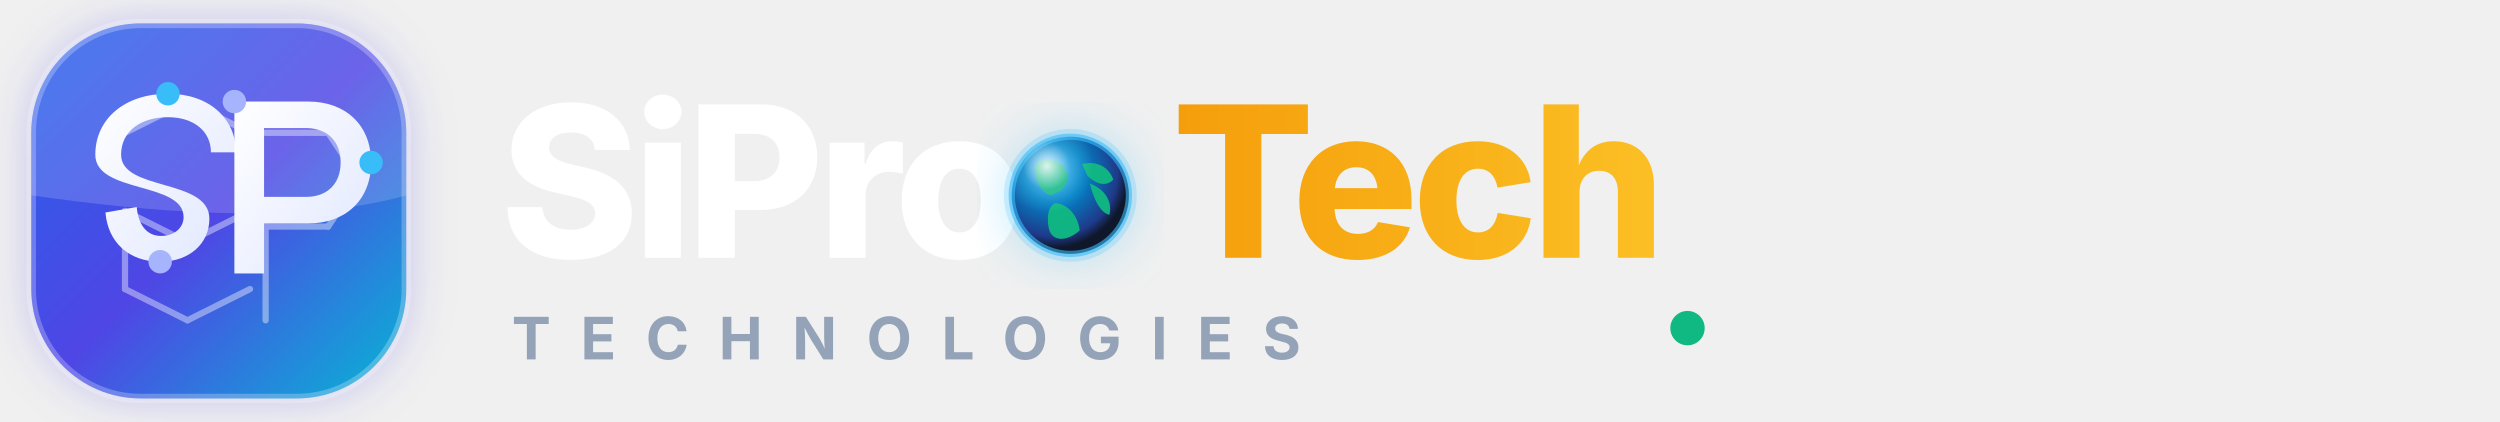
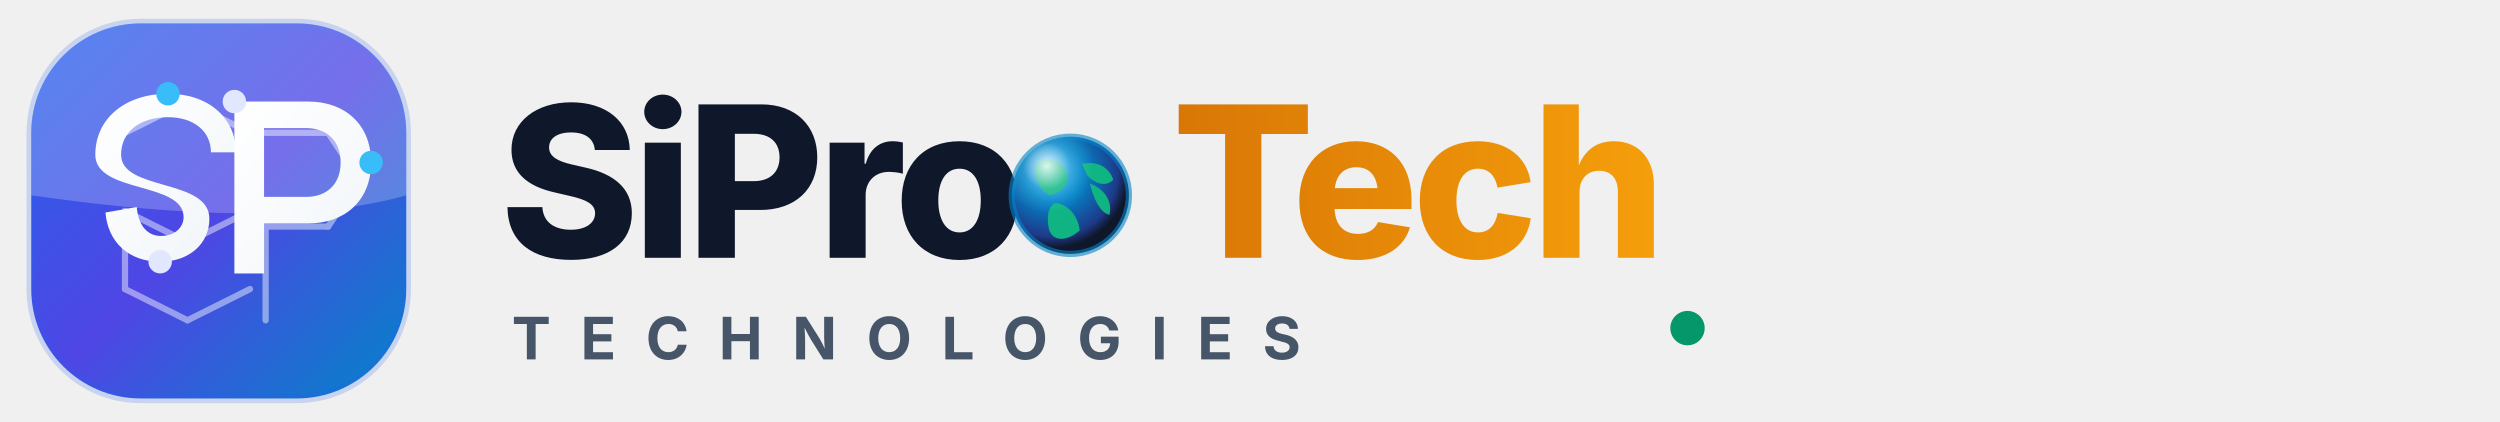
<svg xmlns="http://www.w3.org/2000/svg" viewBox="0 0 320 54" width="100%" height="100%" fill="none">
  <defs>
-     <linearGradient id="logo-emblem-grad" x1="0%" y1="0%" x2="100%" y2="100%">
+     <linearGradient id="logo-emblem-grad-light" x1="0%" y1="0%" x2="100%" y2="100%">
      <stop offset="0%" stop-color="#2563eb" />
      <stop offset="50%" stop-color="#4f46e5" />
-       <stop offset="100%" stop-color="#06b6d4" />
+       <stop offset="100%" stop-color="#0284c7" />
    </linearGradient>
-     <linearGradient id="logo-letter-grad" x1="0%" y1="0%" x2="100%" y2="100%">
+     <linearGradient id="logo-letter-grad-light" x1="0%" y1="0%" x2="100%" y2="100%">
      <stop offset="0%" stop-color="#ffffff" />
-       <stop offset="100%" stop-color="#e0e7ff" />
+       <stop offset="100%" stop-color="#f1f5f9" />
    </linearGradient>
-     <radialGradient id="logo-globe-ocean" cx="35%" cy="30%" r="65%">
+     <radialGradient id="logo-globe-ocean-light" cx="35%" cy="30%" r="65%">
      <stop offset="0%" stop-color="#38bdf8" />
      <stop offset="40%" stop-color="#0284c7" />
      <stop offset="85%" stop-color="#1e3a8a" />
      <stop offset="100%" stop-color="#0f172a" />
    </radialGradient>
-     <radialGradient id="logo-globe-specular" cx="30%" cy="25%" r="40%">
+     <radialGradient id="logo-globe-specular-light" cx="30%" cy="25%" r="40%">
      <stop offset="0%" stop-color="#ffffff" stop-opacity="0.85" />
      <stop offset="50%" stop-color="#ffffff" stop-opacity="0.15" />
      <stop offset="100%" stop-color="#ffffff" stop-opacity="0" />
    </radialGradient>
-     <filter id="logo-glow" x="-20%" y="-20%" width="140%" height="140%">
-       <feGaussianBlur stdDeviation="3" result="blur" />
-       <feComposite in="SourceGraphic" in2="blur" operator="over" />
-     </filter>
-     <linearGradient id="logo-tech-grad" x1="0%" y1="0%" x2="100%" y2="0%">
-       <stop offset="0%" stop-color="#f59e0b" />
-       <stop offset="100%" stop-color="#fbbf24" />
+     <linearGradient id="logo-tech-grad-light" x1="0%" y1="0%" x2="100%" y2="0%">
+       <stop offset="0%" stop-color="#d97706" />
+       <stop offset="100%" stop-color="#f59e0b" />
    </linearGradient>
  </defs>
  <g transform="translate(4, 3)">
-     <rect x="0" y="0" width="48" height="48" rx="14" fill="#4f46e5" opacity="0.3" filter="url(#logo-glow)" />
-     <rect x="0" y="0" width="48" height="48" rx="14" fill="url(#logo-emblem-grad)" stroke="rgba(255,255,255,0.25)" stroke-width="1.2" />
-     <path d="M 0,14 C 0,6.2 6.2,0 14,0 L 34,0 C 41.8,0 48,6.2 48,14 L 48,22 C 34,26 14,24 0,22 Z" fill="#ffffff" opacity="0.16" />
-     <g stroke="#ffffff" stroke-width="0.8" opacity="0.4" stroke-linecap="round">
+     <rect x="0" y="0" width="48" height="48" rx="14" fill="url(#logo-emblem-grad-light)" stroke="rgba(37,99,235,0.2)" stroke-width="1.2" />
+     <path d="M 0,14 C 0,6.2 6.2,0 14,0 L 34,0 C 41.8,0 48,6.2 48,14 L 48,22 C 34,26 14,24 0,22 Z" fill="#ffffff" opacity="0.22" />
+     <g stroke="#ffffff" stroke-width="0.8" opacity="0.45" stroke-linecap="round">
      <line x1="12" y1="14" x2="20" y2="10" />
      <line x1="20" y1="10" x2="28" y2="14" />
      <line x1="28" y1="14" x2="28" y2="24" />
      <line x1="28" y1="24" x2="20" y2="28" />
      <line x1="20" y1="28" x2="12" y2="24" />
      <line x1="12" y1="24" x2="12" y2="34" />
      <line x1="12" y1="34" x2="20" y2="38" />
      <line x1="20" y1="38" x2="28" y2="34" />
      <line x1="30" y1="14" x2="38" y2="14" />
      <line x1="38" y1="14" x2="42" y2="20" />
      <line x1="42" y1="20" x2="38" y2="26" />
      <line x1="38" y1="26" x2="30" y2="26" />
      <line x1="30" y1="26" x2="30" y2="38" />
    </g>
    <g fill="#ffffff" font-family="'Plus Jakarta Sans', 'Inter', -apple-system, sans-serif" font-weight="900">
-       <path d="M 23,16.5 C 23,13.8 20.8,12 17.5,12 C 14,12 11.5,13.8 11.5,16.8 C 11.5,21.5 22.8,19.8 22.8,25 C 22.8,28.2 20.2,30.5 16.5,30.5 C 12.5,30.5 9.8,28 9.5,24.2 L 13.5,23.5 C 13.7,25.8 14.8,27.2 16.6,27.2 C 18.5,27.2 19.5,26 19.5,24.8 C 19.5,20.2 8.2,21.8 8.2,16.8 C 8.2,12.2 12,9 17.5,9 C 22.8,9 26.2,12.2 26.2,16.5 Z" fill="url(#logo-letter-grad)" />
-       <path d="M 26,10 L 35.5,10 C 40,10 43.5,12.8 43.5,17.8 C 43.5,22.8 40,25.6 35.5,25.6 L 29.8,25.6 L 29.8,32 L 26,32 Z M 29.8,13.4 L 29.8,22.2 L 35.2,22.2 C 37.8,22.2 39.6,20.6 39.6,17.8 C 39.6,15 37.8,13.4 35.2,13.4 Z" fill="url(#logo-letter-grad)" />
+       <path d="M 23,16.5 C 23,13.8 20.8,12 17.5,12 C 14,12 11.5,13.8 11.5,16.8 C 11.5,21.5 22.8,19.8 22.8,25 C 22.8,28.2 20.2,30.5 16.5,30.5 C 12.5,30.5 9.8,28 9.5,24.2 L 13.5,23.5 C 13.7,25.8 14.8,27.2 16.6,27.2 C 18.5,27.2 19.5,26 19.5,24.8 C 19.5,20.2 8.2,21.8 8.2,16.8 C 8.2,12.2 12,9 17.5,9 C 22.8,9 26.2,12.2 26.2,16.5 Z" fill="url(#logo-letter-grad-light)" />
+       <path d="M 26,10 L 35.5,10 C 40,10 43.5,12.8 43.5,17.8 C 43.5,22.8 40,25.6 35.5,25.6 L 29.8,25.6 L 29.8,32 L 26,32 Z M 29.8,13.4 L 29.8,22.2 L 35.2,22.2 C 37.8,22.2 39.6,20.6 39.6,17.8 C 39.6,15 37.8,13.4 35.2,13.4 Z" fill="url(#logo-letter-grad-light)" />
    </g>
    <circle cx="17.5" cy="9" r="1.5" fill="#38bdf8" />
-     <circle cx="26" cy="10" r="1.5" fill="#a5b4fc" />
+     <circle cx="26" cy="10" r="1.5" fill="#e0e7ff" />
    <circle cx="43.5" cy="17.8" r="1.5" fill="#38bdf8" />
-     <circle cx="16.5" cy="30.5" r="1.5" fill="#a5b4fc" />
+     <circle cx="16.5" cy="30.5" r="1.5" fill="#e0e7ff" />
  </g>
  <g transform="translate(64, 33)">
-     <text x="0" y="0" font-family="'Plus Jakarta Sans', 'Inter', -apple-system, sans-serif" font-size="27" font-weight="800" fill="#ffffff" letter-spacing="-0.8">
+     <text x="0" y="0" font-family="'Plus Jakarta Sans', 'Inter', -apple-system, sans-serif" font-size="27" font-weight="800" fill="#0f172a" letter-spacing="-0.8">
      SiPro
    </text>
    <g transform="translate(73, -8)">
-       <circle cx="0" cy="0" r="8.5" fill="#38bdf8" opacity="0.3" filter="url(#logo-glow)" />
-       <circle cx="0" cy="0" r="7.5" fill="url(#logo-globe-ocean)" />
+       <circle cx="0" cy="0" r="7.5" fill="url(#logo-globe-ocean-light)" />
      <g fill="#10b981" opacity="0.95">
        <path d="M -4.5,-4 C -3,-5 -1,-4.5 -0.5,-3 C 0,-1.5 -1,-0.5 -2.5,0 C -4,-0.5 -4.5,-2 -4.5,-4 Z" />
        <path d="M -2,1 C -0.5,1 1,2.5 1.2,4.5 C -0.5,6 -2.5,6 -2.8,4 C -3,2.5 -2.8,1.5 -2,1 Z" />
        <path d="M 1.5,-4 C 3.5,-4.5 5,-3.5 5.5,-2 C 4.5,-1 3.2,-1.5 2.2,-2.5 Z" />
        <path d="M 2.5,-1.5 C 4,-1 5.5,0.5 5,2.5 C 3.8,2.2 3,0.5 2.5,-1.5 Z" />
      </g>
-       <circle cx="0" cy="0" r="7.5" stroke="#38bdf8" stroke-width="0.8" opacity="0.6" fill="none" />
-       <circle cx="0" cy="0" r="7.5" fill="url(#logo-globe-specular)" />
+       <circle cx="0" cy="0" r="7.5" stroke="#0284c7" stroke-width="0.8" opacity="0.6" fill="none" />
+       <circle cx="0" cy="0" r="7.5" fill="url(#logo-globe-specular-light)" />
    </g>
-     <text x="86" y="0" font-family="'Plus Jakarta Sans', 'Inter', -apple-system, sans-serif" font-size="27" font-weight="800" fill="url(#logo-tech-grad)" letter-spacing="-0.8">
+     <text x="86" y="0" font-family="'Plus Jakarta Sans', 'Inter', -apple-system, sans-serif" font-size="27" font-weight="800" fill="url(#logo-tech-grad-light)" letter-spacing="-0.8">
      Tech
    </text>
-     <text x="1.5" y="13" font-family="'Plus Jakarta Sans', 'Inter', -apple-system, sans-serif" font-size="7.5" font-weight="700" fill="#94a3b8" letter-spacing="3.8">
+     <text x="1.5" y="13" font-family="'Plus Jakarta Sans', 'Inter', -apple-system, sans-serif" font-size="7.5" font-weight="700" fill="#475569" letter-spacing="3.8">
      TECHNOLOGIES
    </text>
-     <circle cx="152" cy="9" r="2.2" fill="#10b981" />
+     <circle cx="152" cy="9" r="2.2" fill="#059669" />
  </g>
</svg>
